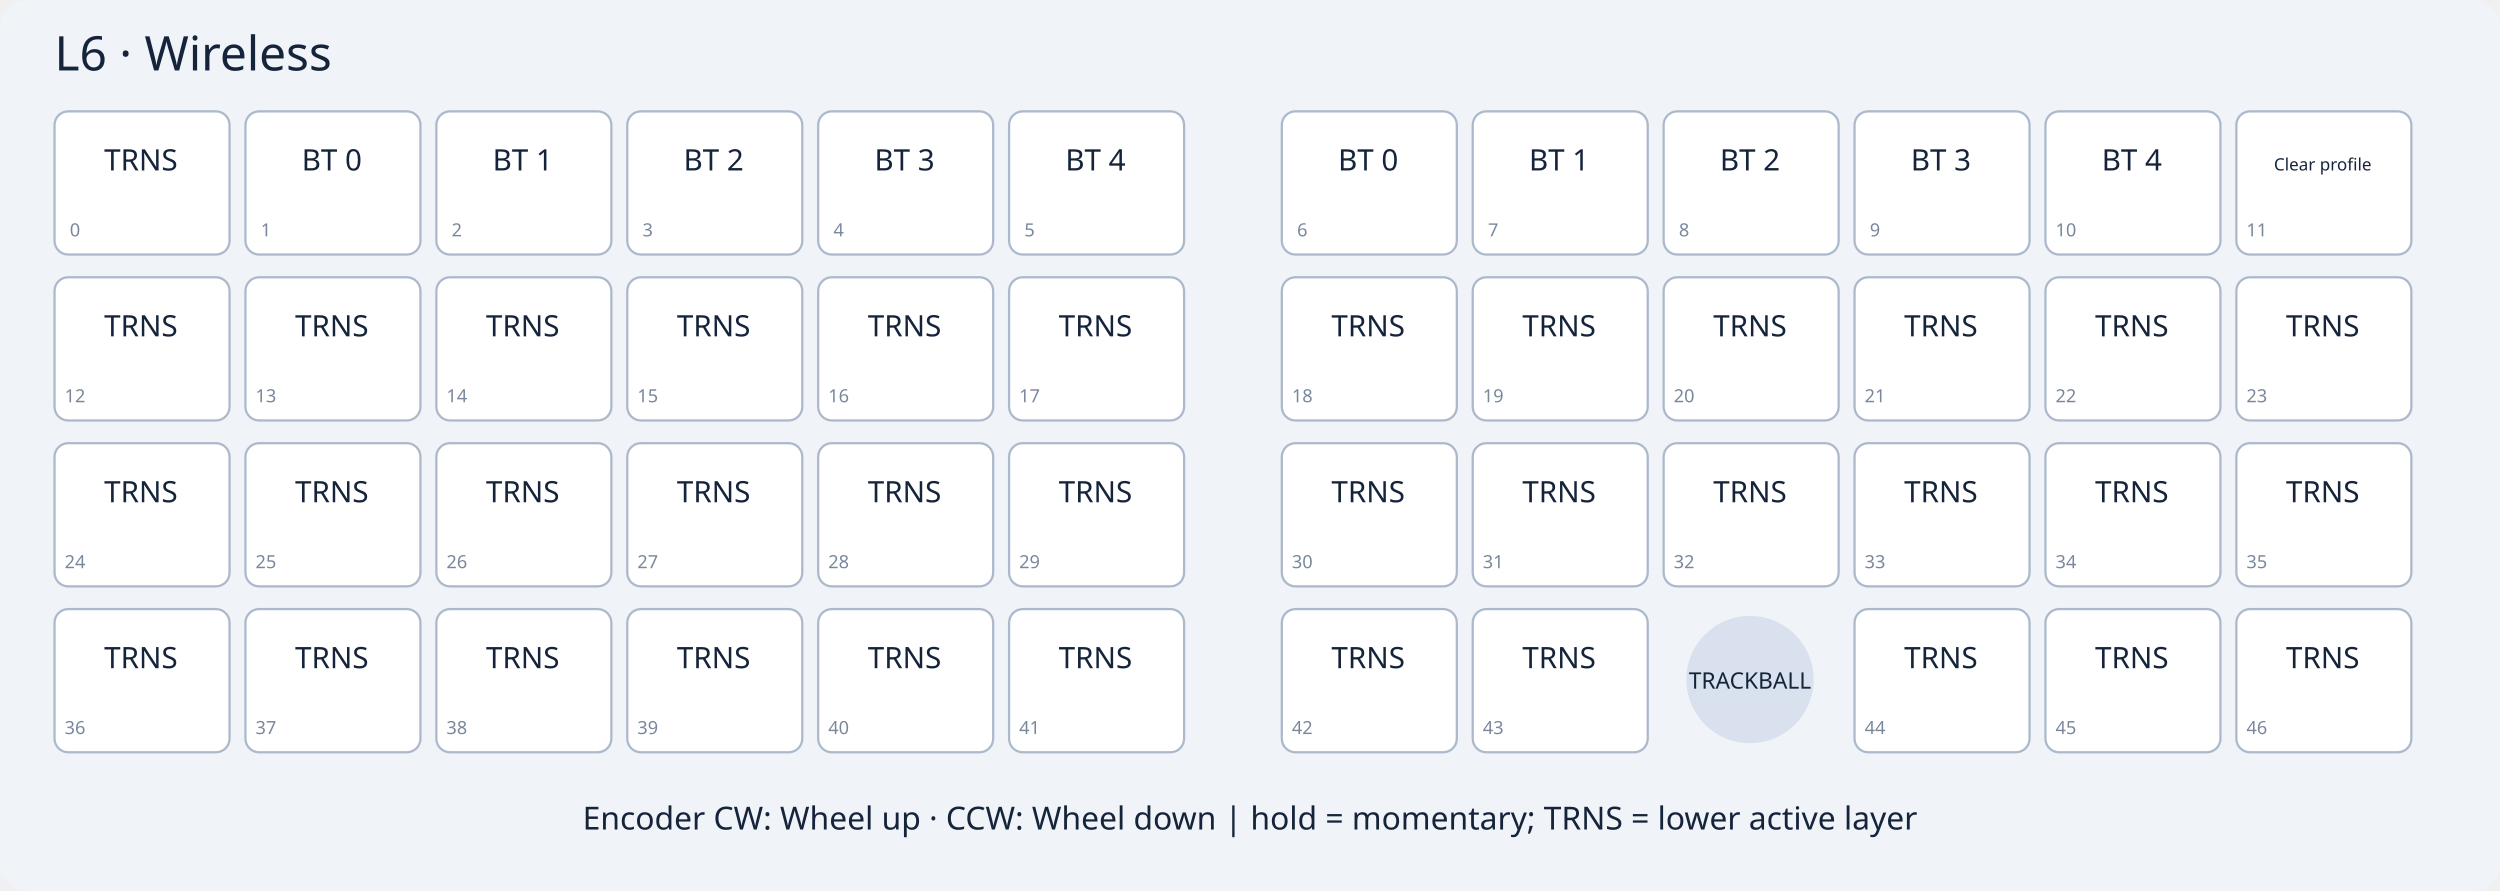
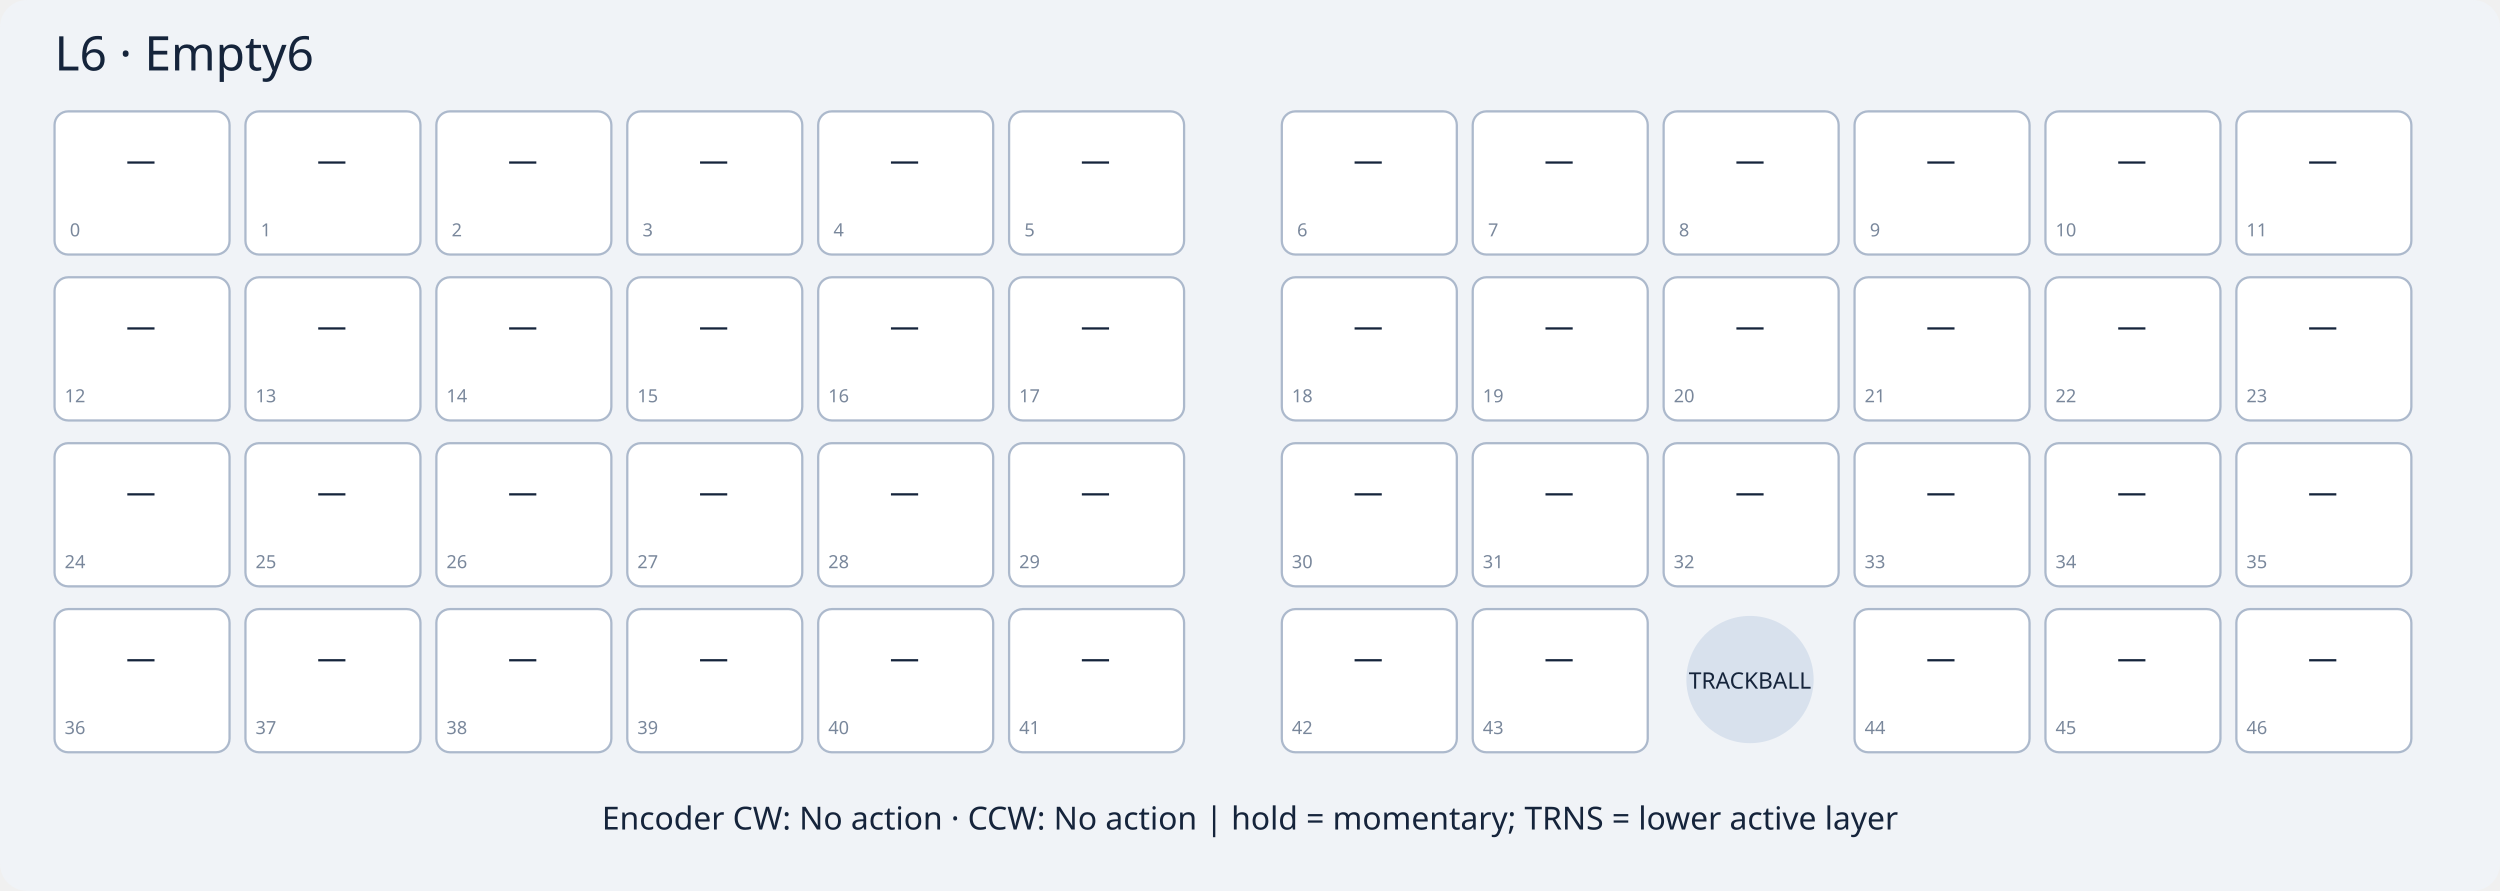
<svg xmlns="http://www.w3.org/2000/svg" width="1100" height="392" viewBox="0 0 1100 392">
  <rect width="1100" height="392" rx="12" fill="#f0f3f7" />
-   <text x="24" y="31" font-family="sans-serif" font-size="21" fill="#15243b">L6 · Wireless</text>
+   <text x="24" y="31" font-family="sans-serif" font-size="21" fill="#15243b">L6 · Empty6</text>
  <g font-family="sans-serif" fill="#15243b" text-anchor="middle">
    <g>
      <rect x="24" y="49" width="77" height="63" rx="6" fill="white" stroke="#acb9cc" />
-       <text x="62" y="75" font-size="13">TRNS</text>
+       <text x="62" y="75" font-size="13">—</text>
      <text x="33" y="104" font-size="8" fill="#79879b">0</text>
    </g>
    <g>
      <rect x="108" y="49" width="77" height="63" rx="6" fill="white" stroke="#acb9cc" />
-       <text x="146" y="75" font-size="13">BT 0</text>
+       <text x="146" y="75" font-size="13">—</text>
      <text x="117" y="104" font-size="8" fill="#79879b">1</text>
    </g>
    <g>
      <rect x="192" y="49" width="77" height="63" rx="6" fill="white" stroke="#acb9cc" />
-       <text x="230" y="75" font-size="13">BT 1</text>
+       <text x="230" y="75" font-size="13">—</text>
      <text x="201" y="104" font-size="8" fill="#79879b">2</text>
    </g>
    <g>
      <rect x="276" y="49" width="77" height="63" rx="6" fill="white" stroke="#acb9cc" />
-       <text x="314" y="75" font-size="13">BT 2</text>
+       <text x="314" y="75" font-size="13">—</text>
      <text x="285" y="104" font-size="8" fill="#79879b">3</text>
    </g>
    <g>
      <rect x="360" y="49" width="77" height="63" rx="6" fill="white" stroke="#acb9cc" />
-       <text x="398" y="75" font-size="13">BT 3</text>
+       <text x="398" y="75" font-size="13">—</text>
      <text x="369" y="104" font-size="8" fill="#79879b">4</text>
    </g>
    <g>
      <rect x="444" y="49" width="77" height="63" rx="6" fill="white" stroke="#acb9cc" />
-       <text x="482" y="75" font-size="13">BT 4</text>
+       <text x="482" y="75" font-size="13">—</text>
      <text x="453" y="104" font-size="8" fill="#79879b">5</text>
    </g>
    <g>
      <rect x="564" y="49" width="77" height="63" rx="6" fill="white" stroke="#acb9cc" />
-       <text x="602" y="75" font-size="13">BT 0</text>
+       <text x="602" y="75" font-size="13">—</text>
      <text x="573" y="104" font-size="8" fill="#79879b">6</text>
    </g>
    <g>
      <rect x="648" y="49" width="77" height="63" rx="6" fill="white" stroke="#acb9cc" />
-       <text x="686" y="75" font-size="13">BT 1</text>
+       <text x="686" y="75" font-size="13">—</text>
      <text x="657" y="104" font-size="8" fill="#79879b">7</text>
    </g>
    <g>
      <rect x="732" y="49" width="77" height="63" rx="6" fill="white" stroke="#acb9cc" />
-       <text x="770" y="75" font-size="13">BT 2</text>
+       <text x="770" y="75" font-size="13">—</text>
      <text x="741" y="104" font-size="8" fill="#79879b">8</text>
    </g>
    <g>
      <rect x="816" y="49" width="77" height="63" rx="6" fill="white" stroke="#acb9cc" />
-       <text x="854" y="75" font-size="13">BT 3</text>
+       <text x="854" y="75" font-size="13">—</text>
      <text x="825" y="104" font-size="8" fill="#79879b">9</text>
    </g>
    <g>
      <rect x="900" y="49" width="77" height="63" rx="6" fill="white" stroke="#acb9cc" />
-       <text x="938" y="75" font-size="13">BT 4</text>
+       <text x="938" y="75" font-size="13">—</text>
      <text x="909" y="104" font-size="8" fill="#79879b">10</text>
    </g>
    <g>
      <rect x="984" y="49" width="77" height="63" rx="6" fill="white" stroke="#acb9cc" />
-       <text x="1022" y="75" font-size="7.5">Clear profile</text>
+       <text x="1022" y="75" font-size="13">—</text>
      <text x="993" y="104" font-size="8" fill="#79879b">11</text>
    </g>
    <g>
      <rect x="24" y="122" width="77" height="63" rx="6" fill="white" stroke="#acb9cc" />
-       <text x="62" y="148" font-size="13">TRNS</text>
+       <text x="62" y="148" font-size="13">—</text>
      <text x="33" y="177" font-size="8" fill="#79879b">12</text>
    </g>
    <g>
      <rect x="108" y="122" width="77" height="63" rx="6" fill="white" stroke="#acb9cc" />
-       <text x="146" y="148" font-size="13">TRNS</text>
+       <text x="146" y="148" font-size="13">—</text>
      <text x="117" y="177" font-size="8" fill="#79879b">13</text>
    </g>
    <g>
      <rect x="192" y="122" width="77" height="63" rx="6" fill="white" stroke="#acb9cc" />
-       <text x="230" y="148" font-size="13">TRNS</text>
+       <text x="230" y="148" font-size="13">—</text>
      <text x="201" y="177" font-size="8" fill="#79879b">14</text>
    </g>
    <g>
      <rect x="276" y="122" width="77" height="63" rx="6" fill="white" stroke="#acb9cc" />
-       <text x="314" y="148" font-size="13">TRNS</text>
+       <text x="314" y="148" font-size="13">—</text>
      <text x="285" y="177" font-size="8" fill="#79879b">15</text>
    </g>
    <g>
      <rect x="360" y="122" width="77" height="63" rx="6" fill="white" stroke="#acb9cc" />
-       <text x="398" y="148" font-size="13">TRNS</text>
+       <text x="398" y="148" font-size="13">—</text>
      <text x="369" y="177" font-size="8" fill="#79879b">16</text>
    </g>
    <g>
      <rect x="444" y="122" width="77" height="63" rx="6" fill="white" stroke="#acb9cc" />
-       <text x="482" y="148" font-size="13">TRNS</text>
+       <text x="482" y="148" font-size="13">—</text>
      <text x="453" y="177" font-size="8" fill="#79879b">17</text>
    </g>
    <g>
      <rect x="564" y="122" width="77" height="63" rx="6" fill="white" stroke="#acb9cc" />
-       <text x="602" y="148" font-size="13">TRNS</text>
+       <text x="602" y="148" font-size="13">—</text>
      <text x="573" y="177" font-size="8" fill="#79879b">18</text>
    </g>
    <g>
      <rect x="648" y="122" width="77" height="63" rx="6" fill="white" stroke="#acb9cc" />
-       <text x="686" y="148" font-size="13">TRNS</text>
+       <text x="686" y="148" font-size="13">—</text>
      <text x="657" y="177" font-size="8" fill="#79879b">19</text>
    </g>
    <g>
      <rect x="732" y="122" width="77" height="63" rx="6" fill="white" stroke="#acb9cc" />
-       <text x="770" y="148" font-size="13">TRNS</text>
+       <text x="770" y="148" font-size="13">—</text>
      <text x="741" y="177" font-size="8" fill="#79879b">20</text>
    </g>
    <g>
      <rect x="816" y="122" width="77" height="63" rx="6" fill="white" stroke="#acb9cc" />
-       <text x="854" y="148" font-size="13">TRNS</text>
+       <text x="854" y="148" font-size="13">—</text>
      <text x="825" y="177" font-size="8" fill="#79879b">21</text>
    </g>
    <g>
      <rect x="900" y="122" width="77" height="63" rx="6" fill="white" stroke="#acb9cc" />
-       <text x="938" y="148" font-size="13">TRNS</text>
+       <text x="938" y="148" font-size="13">—</text>
      <text x="909" y="177" font-size="8" fill="#79879b">22</text>
    </g>
    <g>
      <rect x="984" y="122" width="77" height="63" rx="6" fill="white" stroke="#acb9cc" />
-       <text x="1022" y="148" font-size="13">TRNS</text>
+       <text x="1022" y="148" font-size="13">—</text>
      <text x="993" y="177" font-size="8" fill="#79879b">23</text>
    </g>
    <g>
      <rect x="24" y="195" width="77" height="63" rx="6" fill="white" stroke="#acb9cc" />
-       <text x="62" y="221" font-size="13">TRNS</text>
+       <text x="62" y="221" font-size="13">—</text>
      <text x="33" y="250" font-size="8" fill="#79879b">24</text>
    </g>
    <g>
      <rect x="108" y="195" width="77" height="63" rx="6" fill="white" stroke="#acb9cc" />
-       <text x="146" y="221" font-size="13">TRNS</text>
+       <text x="146" y="221" font-size="13">—</text>
      <text x="117" y="250" font-size="8" fill="#79879b">25</text>
    </g>
    <g>
      <rect x="192" y="195" width="77" height="63" rx="6" fill="white" stroke="#acb9cc" />
-       <text x="230" y="221" font-size="13">TRNS</text>
+       <text x="230" y="221" font-size="13">—</text>
      <text x="201" y="250" font-size="8" fill="#79879b">26</text>
    </g>
    <g>
      <rect x="276" y="195" width="77" height="63" rx="6" fill="white" stroke="#acb9cc" />
-       <text x="314" y="221" font-size="13">TRNS</text>
+       <text x="314" y="221" font-size="13">—</text>
      <text x="285" y="250" font-size="8" fill="#79879b">27</text>
    </g>
    <g>
      <rect x="360" y="195" width="77" height="63" rx="6" fill="white" stroke="#acb9cc" />
-       <text x="398" y="221" font-size="13">TRNS</text>
+       <text x="398" y="221" font-size="13">—</text>
      <text x="369" y="250" font-size="8" fill="#79879b">28</text>
    </g>
    <g>
      <rect x="444" y="195" width="77" height="63" rx="6" fill="white" stroke="#acb9cc" />
-       <text x="482" y="221" font-size="13">TRNS</text>
+       <text x="482" y="221" font-size="13">—</text>
      <text x="453" y="250" font-size="8" fill="#79879b">29</text>
    </g>
    <g>
      <rect x="564" y="195" width="77" height="63" rx="6" fill="white" stroke="#acb9cc" />
-       <text x="602" y="221" font-size="13">TRNS</text>
+       <text x="602" y="221" font-size="13">—</text>
      <text x="573" y="250" font-size="8" fill="#79879b">30</text>
    </g>
    <g>
      <rect x="648" y="195" width="77" height="63" rx="6" fill="white" stroke="#acb9cc" />
-       <text x="686" y="221" font-size="13">TRNS</text>
+       <text x="686" y="221" font-size="13">—</text>
      <text x="657" y="250" font-size="8" fill="#79879b">31</text>
    </g>
    <g>
      <rect x="732" y="195" width="77" height="63" rx="6" fill="white" stroke="#acb9cc" />
-       <text x="770" y="221" font-size="13">TRNS</text>
+       <text x="770" y="221" font-size="13">—</text>
      <text x="741" y="250" font-size="8" fill="#79879b">32</text>
    </g>
    <g>
      <rect x="816" y="195" width="77" height="63" rx="6" fill="white" stroke="#acb9cc" />
-       <text x="854" y="221" font-size="13">TRNS</text>
+       <text x="854" y="221" font-size="13">—</text>
      <text x="825" y="250" font-size="8" fill="#79879b">33</text>
    </g>
    <g>
      <rect x="900" y="195" width="77" height="63" rx="6" fill="white" stroke="#acb9cc" />
-       <text x="938" y="221" font-size="13">TRNS</text>
+       <text x="938" y="221" font-size="13">—</text>
      <text x="909" y="250" font-size="8" fill="#79879b">34</text>
    </g>
    <g>
      <rect x="984" y="195" width="77" height="63" rx="6" fill="white" stroke="#acb9cc" />
-       <text x="1022" y="221" font-size="13">TRNS</text>
+       <text x="1022" y="221" font-size="13">—</text>
      <text x="993" y="250" font-size="8" fill="#79879b">35</text>
    </g>
    <g>
      <rect x="24" y="268" width="77" height="63" rx="6" fill="white" stroke="#acb9cc" />
-       <text x="62" y="294" font-size="13">TRNS</text>
+       <text x="62" y="294" font-size="13">—</text>
      <text x="33" y="323" font-size="8" fill="#79879b">36</text>
    </g>
    <g>
      <rect x="108" y="268" width="77" height="63" rx="6" fill="white" stroke="#acb9cc" />
-       <text x="146" y="294" font-size="13">TRNS</text>
+       <text x="146" y="294" font-size="13">—</text>
      <text x="117" y="323" font-size="8" fill="#79879b">37</text>
    </g>
    <g>
      <rect x="192" y="268" width="77" height="63" rx="6" fill="white" stroke="#acb9cc" />
-       <text x="230" y="294" font-size="13">TRNS</text>
+       <text x="230" y="294" font-size="13">—</text>
      <text x="201" y="323" font-size="8" fill="#79879b">38</text>
    </g>
    <g>
      <rect x="276" y="268" width="77" height="63" rx="6" fill="white" stroke="#acb9cc" />
-       <text x="314" y="294" font-size="13">TRNS</text>
+       <text x="314" y="294" font-size="13">—</text>
      <text x="285" y="323" font-size="8" fill="#79879b">39</text>
    </g>
    <g>
      <rect x="360" y="268" width="77" height="63" rx="6" fill="white" stroke="#acb9cc" />
-       <text x="398" y="294" font-size="13">TRNS</text>
+       <text x="398" y="294" font-size="13">—</text>
      <text x="369" y="323" font-size="8" fill="#79879b">40</text>
    </g>
    <g>
      <rect x="444" y="268" width="77" height="63" rx="6" fill="white" stroke="#acb9cc" />
-       <text x="482" y="294" font-size="13">TRNS</text>
+       <text x="482" y="294" font-size="13">—</text>
      <text x="453" y="323" font-size="8" fill="#79879b">41</text>
    </g>
    <g>
      <rect x="564" y="268" width="77" height="63" rx="6" fill="white" stroke="#acb9cc" />
-       <text x="602" y="294" font-size="13">TRNS</text>
+       <text x="602" y="294" font-size="13">—</text>
      <text x="573" y="323" font-size="8" fill="#79879b">42</text>
    </g>
    <g>
      <rect x="648" y="268" width="77" height="63" rx="6" fill="white" stroke="#acb9cc" />
-       <text x="686" y="294" font-size="13">TRNS</text>
+       <text x="686" y="294" font-size="13">—</text>
      <text x="657" y="323" font-size="8" fill="#79879b">43</text>
    </g>
    <circle cx="770" cy="299" r="28" fill="#d8e1ed" />
    <text x="770" y="303" font-size="10">TRACKBALL</text>
    <g>
      <rect x="816" y="268" width="77" height="63" rx="6" fill="white" stroke="#acb9cc" />
-       <text x="854" y="294" font-size="13">TRNS</text>
+       <text x="854" y="294" font-size="13">—</text>
      <text x="825" y="323" font-size="8" fill="#79879b">44</text>
    </g>
    <g>
      <rect x="900" y="268" width="77" height="63" rx="6" fill="white" stroke="#acb9cc" />
-       <text x="938" y="294" font-size="13">TRNS</text>
+       <text x="938" y="294" font-size="13">—</text>
      <text x="909" y="323" font-size="8" fill="#79879b">45</text>
    </g>
    <g>
      <rect x="984" y="268" width="77" height="63" rx="6" fill="white" stroke="#acb9cc" />
-       <text x="1022" y="294" font-size="13">TRNS</text>
+       <text x="1022" y="294" font-size="13">—</text>
      <text x="993" y="323" font-size="8" fill="#79879b">46</text>
    </g>
-     <text x="550" y="365" font-size="14">Encoder CW: Wheel up · CCW: Wheel down | hold = momentary; TRNS = lower active layer</text>
+     <text x="550" y="365" font-size="14">Encoder CW: No action · CCW: No action | hold = momentary; TRNS = lower active layer</text>
  </g>
</svg>
